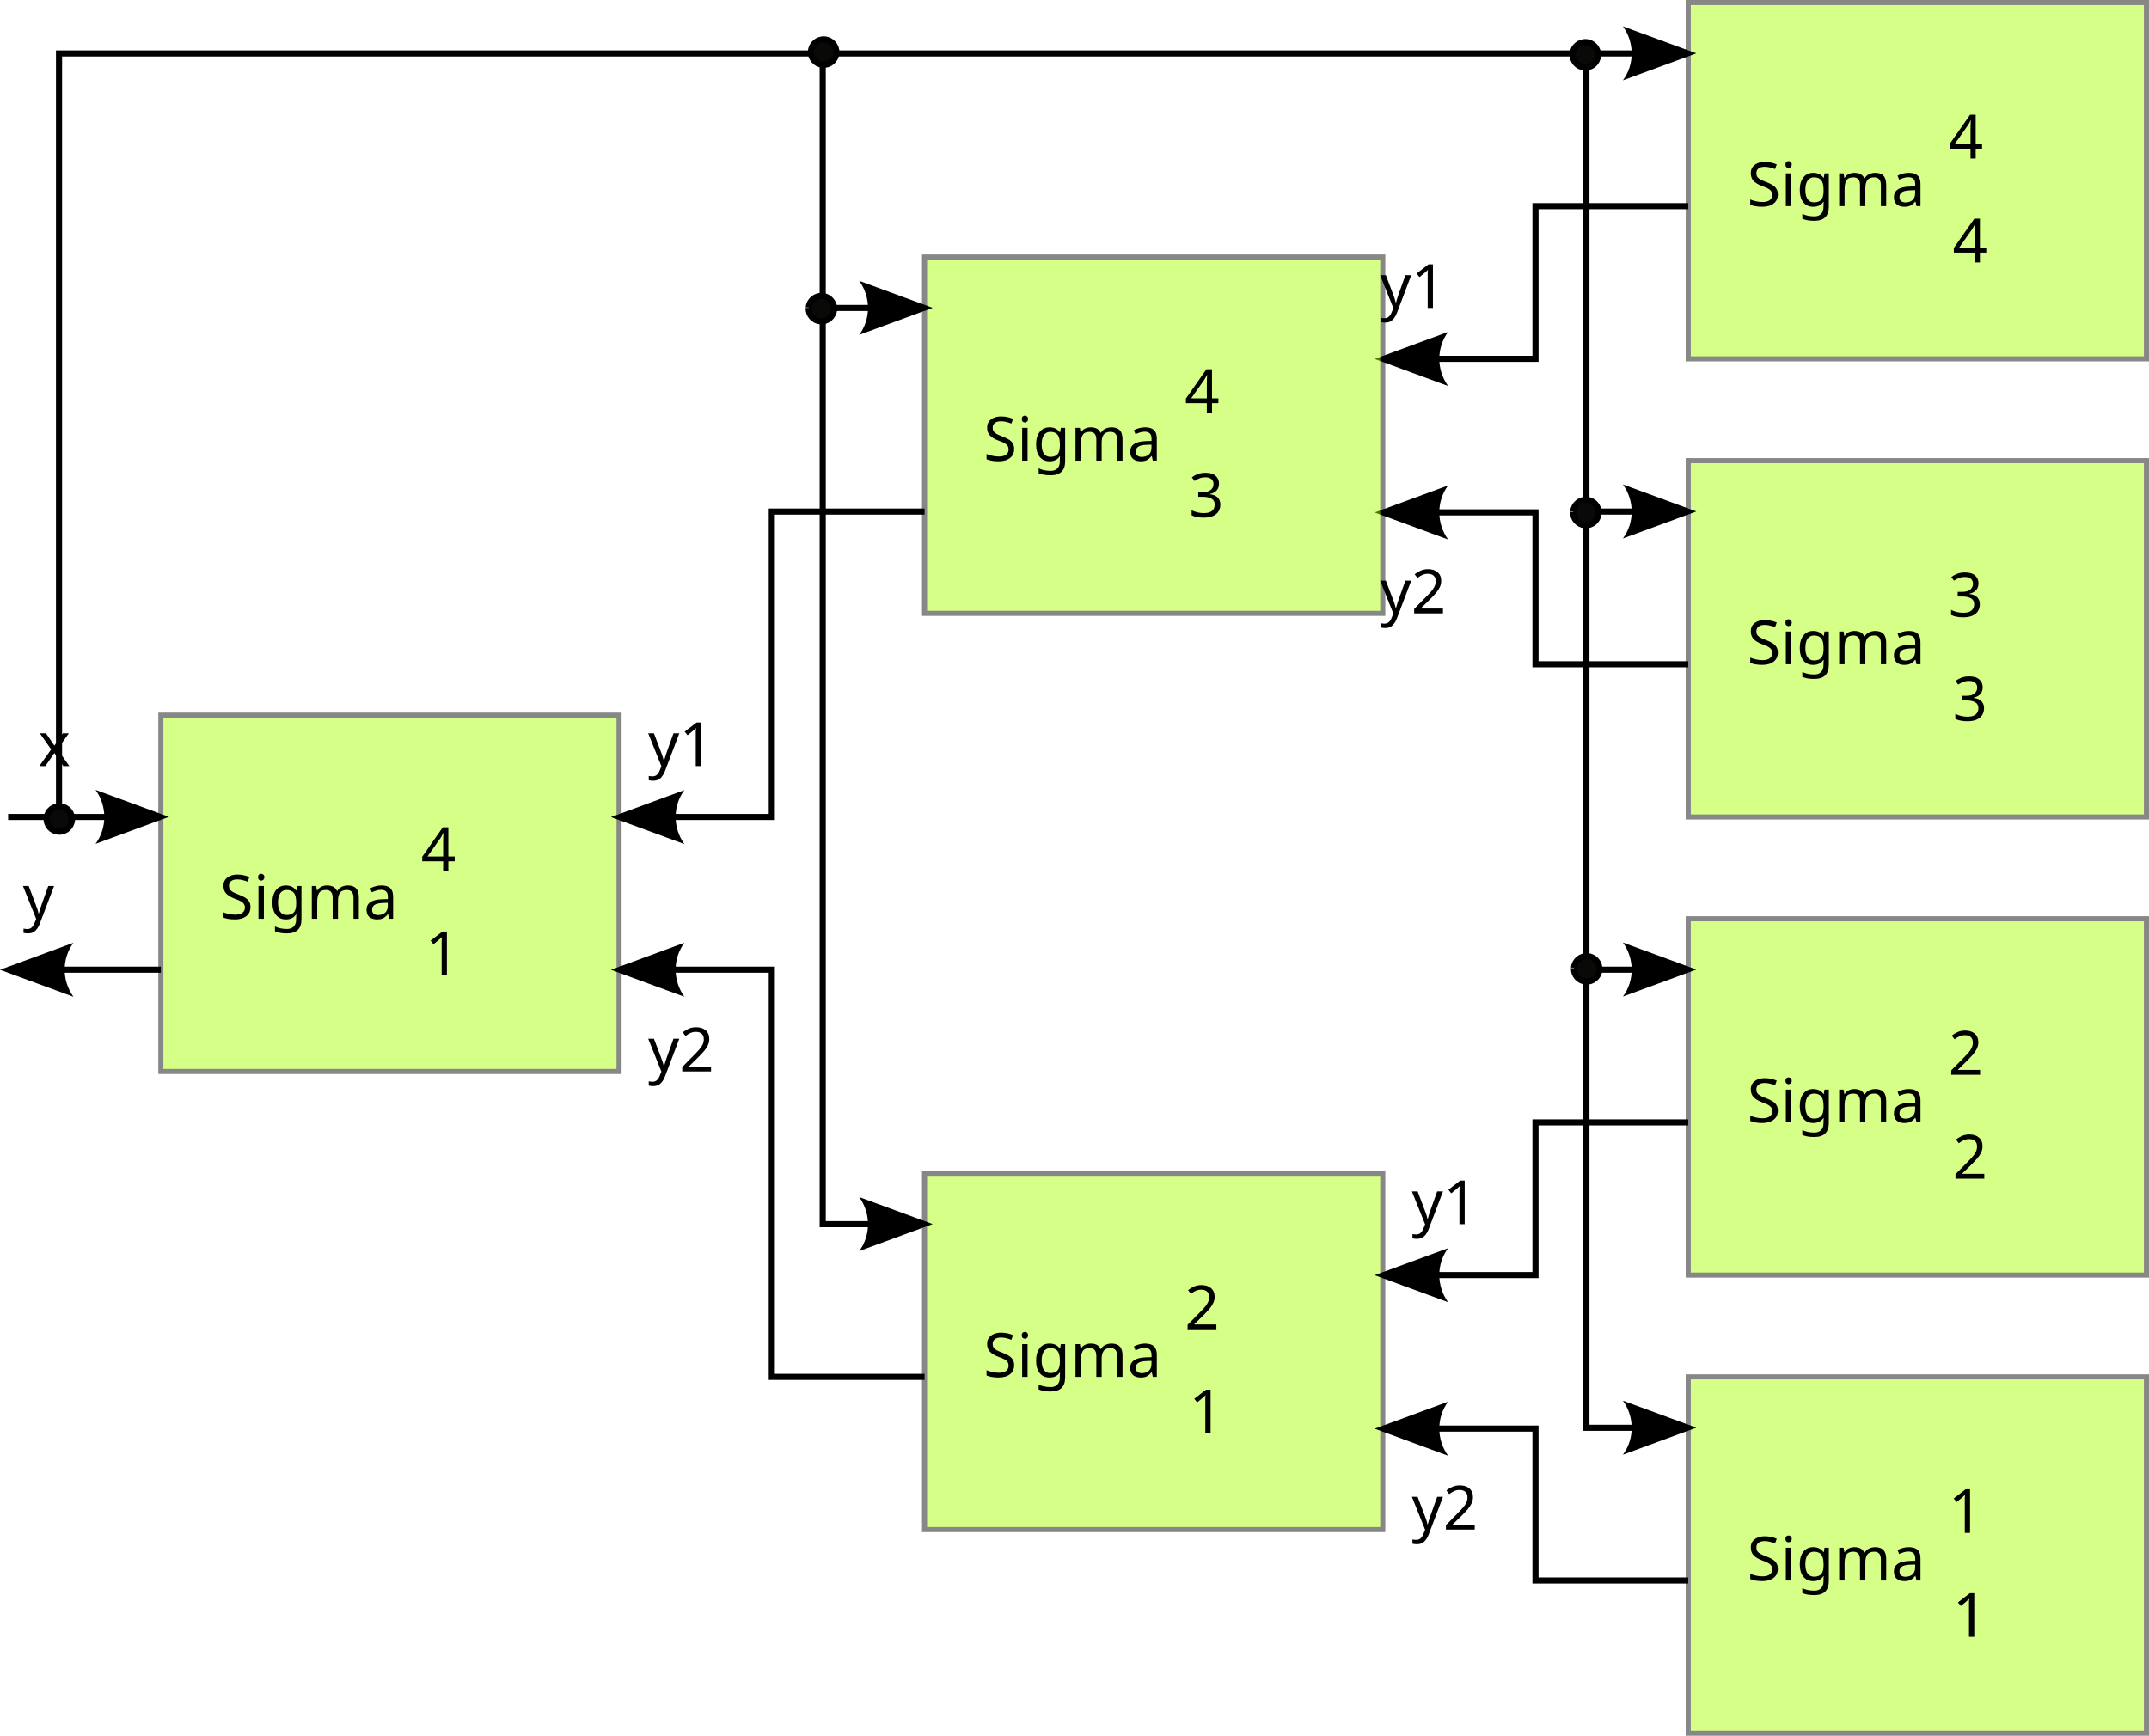
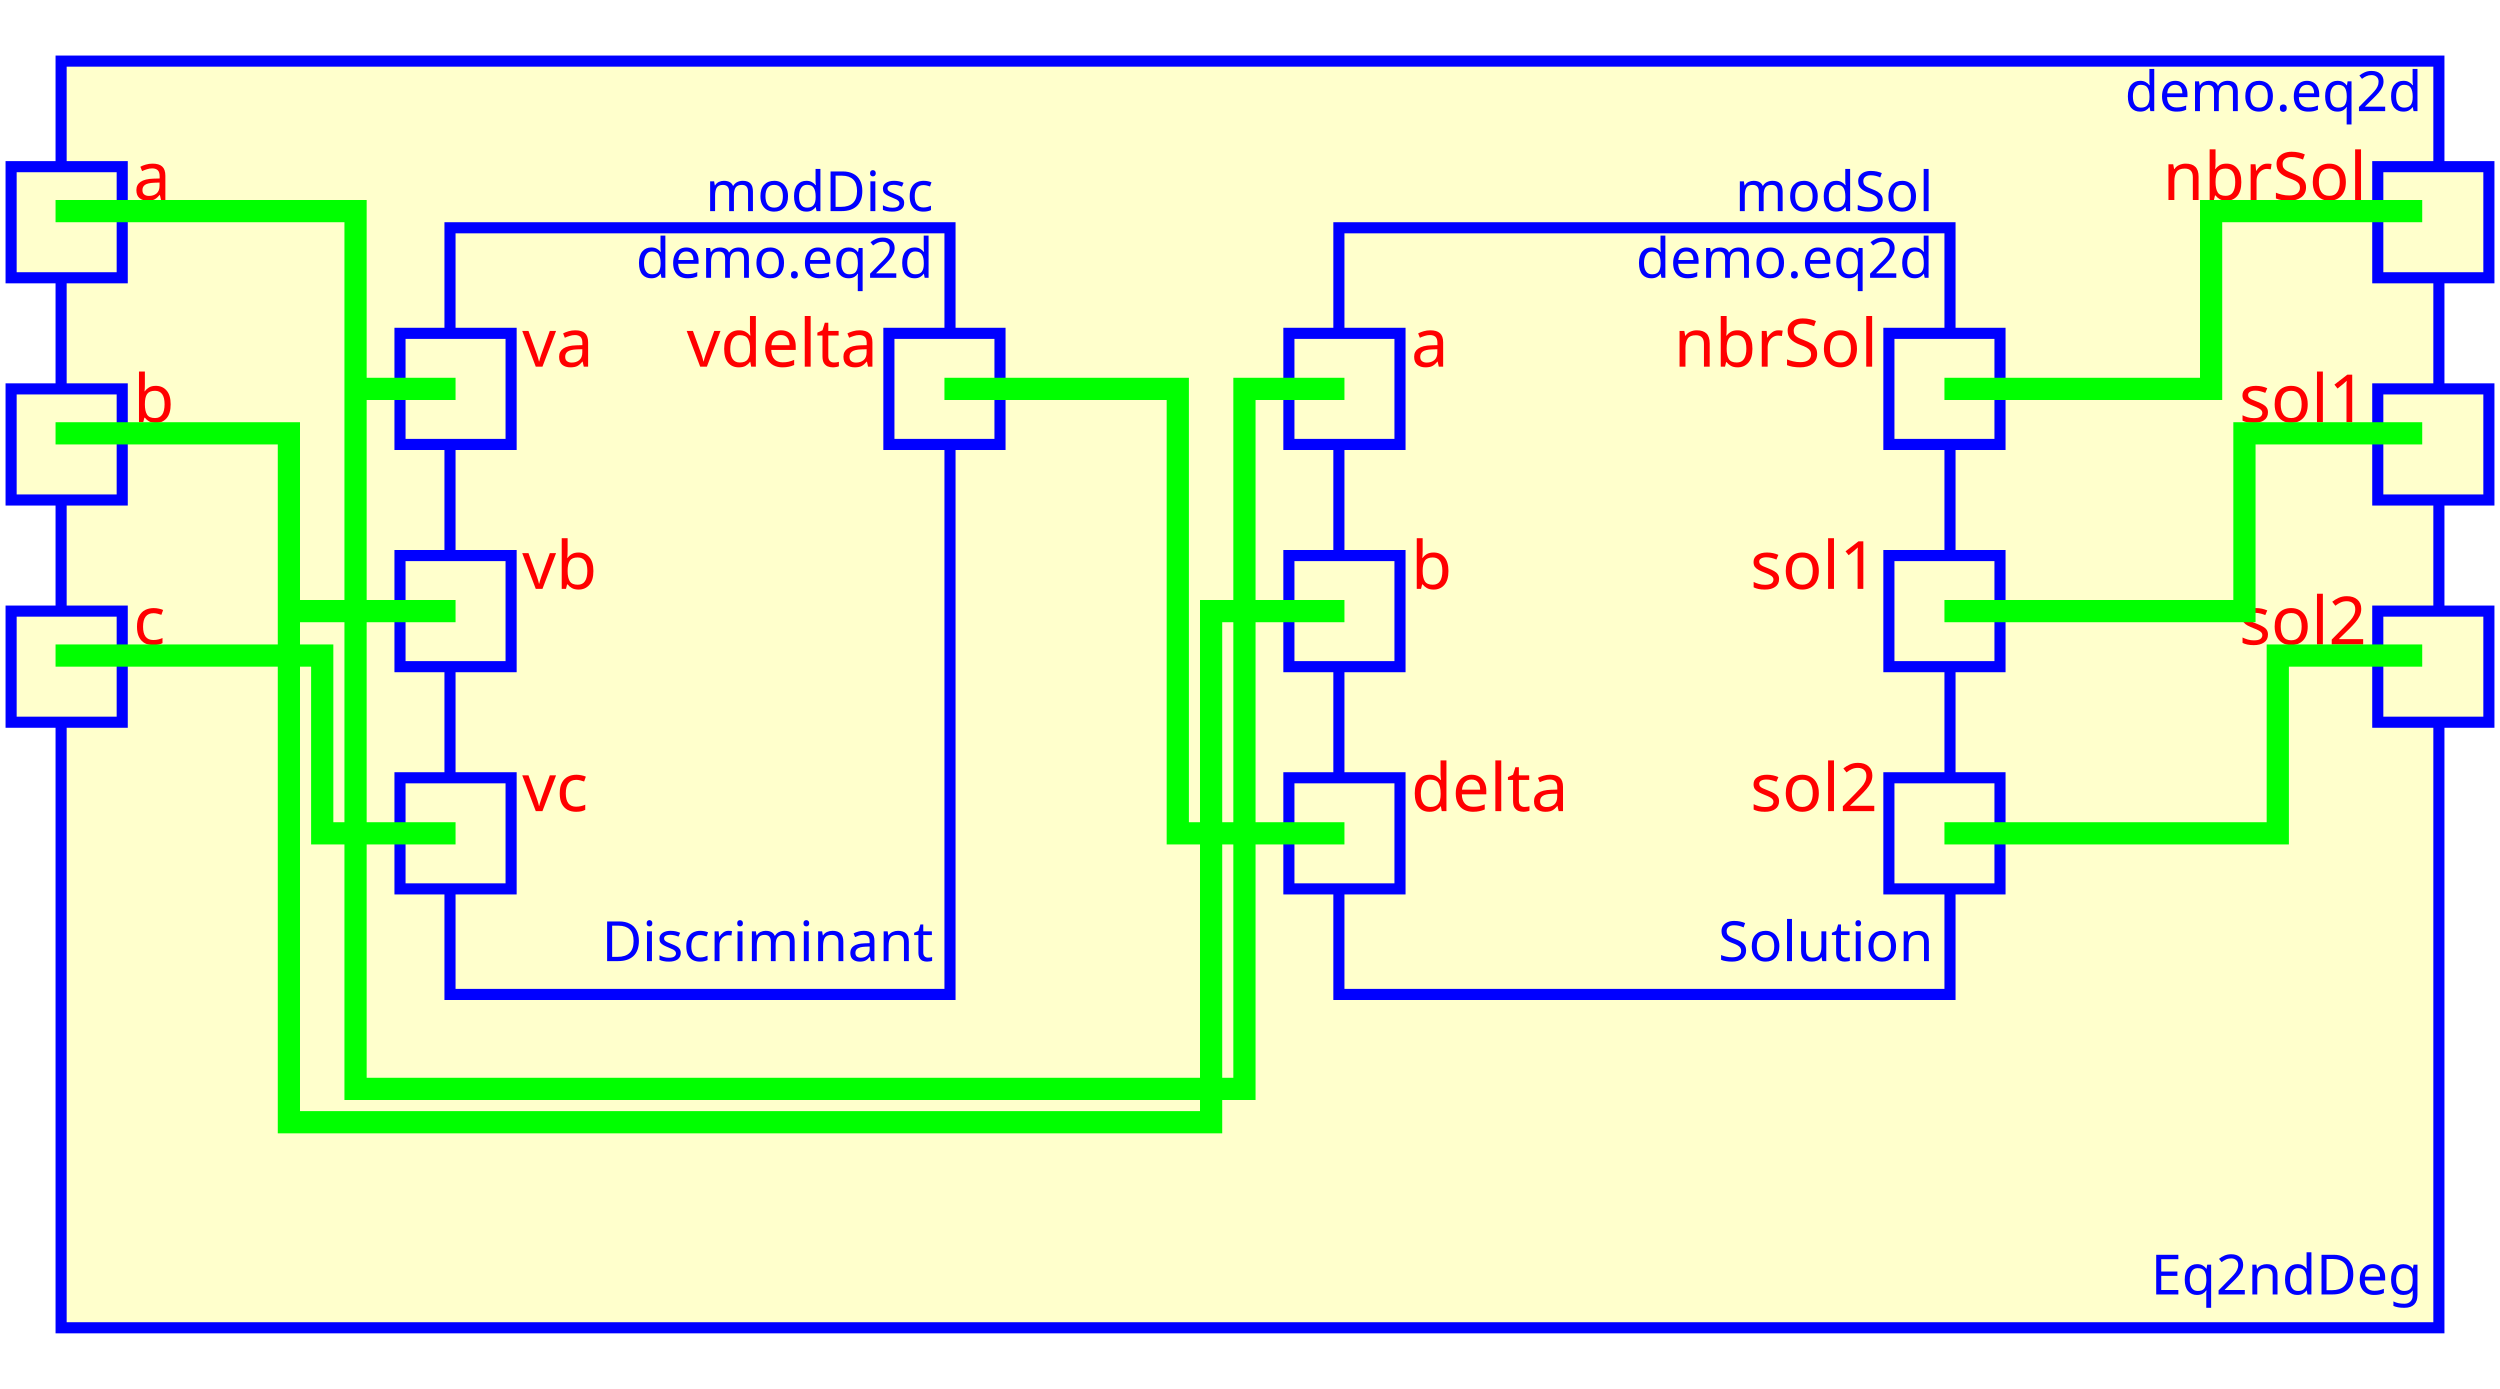
- <svg xmlns="http://www.w3.org/2000/svg" width="422.094" height="341" id="svg2" version="1.1">
-   <defs id="defs4">
-     <marker orient="auto" refY="0" refX="0" id="Arrow2Lstart" style="overflow:visible">
-       <path id="path3793" style="fill-rule:evenodd;stroke-width:0.625;stroke-linejoin:round" d="M 8.719,4.034 -2.207,0.016 8.719,-4.002 c -1.745,2.372 -1.735,5.617 -6e-7,8.035 z" transform="matrix(1.1,0,0,1.1,1.1,0)" />
-     </marker>
-     <marker orient="auto" refY="0" refX="0" id="Arrow2Lend" style="overflow:visible">
-       <path id="path3796" style="fill-rule:evenodd;stroke-width:0.625;stroke-linejoin:round" d="M 8.719,4.034 -2.207,0.016 8.719,-4.002 c -1.745,2.372 -1.735,5.617 -6e-7,8.035 z" transform="matrix(-1.1,0,0,-1.1,-1.1,0)" />
-     </marker>
-     <marker orient="auto" refY="0" refX="0" id="Arrow1Mend" style="overflow:visible">
-       <path id="path3784" d="M 0,0 5,-5 -12.5,0 5,5 0,0 z" style="fill-rule:evenodd;stroke:#000000;stroke-width:1pt" transform="matrix(-0.4,0,0,-0.4,-4,0)" />
-     </marker>
-     <marker orient="auto" refY="0" refX="0" id="Arrow2Lend-2" style="overflow:visible">
-       <path id="path3796-6" style="fill-rule:evenodd;stroke-width:0.625;stroke-linejoin:round" d="M 8.719,4.034 -2.207,0.016 8.719,-4.002 c -1.745,2.372 -1.735,5.617 -6e-7,8.035 z" transform="matrix(-1.1,0,0,-1.1,-1.1,0)" />
-     </marker>
-     <marker orient="auto" refY="0" refX="0" id="Arrow2Lstart-9" style="overflow:visible">
-       <path id="path3793-2" style="fill-rule:evenodd;stroke-width:0.625;stroke-linejoin:round" d="M 8.719,4.034 -2.207,0.016 8.719,-4.002 c -1.745,2.372 -1.735,5.617 -6e-7,8.035 z" transform="matrix(1.1,0,0,1.1,1.1,0)" />
-     </marker>
-     <marker orient="auto" refY="0" refX="0" id="Arrow2Lend-6" style="overflow:visible">
-       <path id="path3796-2" style="fill-rule:evenodd;stroke-width:0.625;stroke-linejoin:round" d="M 8.719,4.034 -2.207,0.016 8.719,-4.002 c -1.745,2.372 -1.735,5.617 -6e-7,8.035 z" transform="matrix(-1.1,0,0,-1.1,-1.1,0)" />
-     </marker>
-     <marker orient="auto" refY="0" refX="0" id="Arrow2Lstart-8" style="overflow:visible">
-       <path id="path3793-8" style="fill-rule:evenodd;stroke-width:0.625;stroke-linejoin:round" d="M 8.719,4.034 -2.207,0.016 8.719,-4.002 c -1.745,2.372 -1.735,5.617 -6e-7,8.035 z" transform="matrix(1.1,0,0,1.1,1.1,0)" />
-     </marker>
-     <marker orient="auto" refY="0" refX="0" id="Arrow2Lend-7" style="overflow:visible">
-       <path id="path3796-1" style="fill-rule:evenodd;stroke-width:0.625;stroke-linejoin:round" d="M 8.719,4.034 -2.207,0.016 8.719,-4.002 c -1.745,2.372 -1.735,5.617 -6e-7,8.035 z" transform="matrix(-1.1,0,0,-1.1,-1.1,0)" />
-     </marker>
-     <marker orient="auto" refY="0" refX="0" id="Arrow2Lstart-4" style="overflow:visible">
-       <path id="path3793-5" style="fill-rule:evenodd;stroke-width:0.625;stroke-linejoin:round" d="M 8.719,4.034 -2.207,0.016 8.719,-4.002 c -1.745,2.372 -1.735,5.617 -6e-7,8.035 z" transform="matrix(1.1,0,0,1.1,1.1,0)" />
-     </marker>
-     <marker orient="auto" refY="0" refX="0" id="Arrow2Lstart-6" style="overflow:visible">
-       <path id="path3793-58" style="fill-rule:evenodd;stroke-width:0.625;stroke-linejoin:round" d="M 8.719,4.034 -2.207,0.016 8.719,-4.002 c -1.745,2.372 -1.735,5.617 -6e-7,8.035 z" transform="matrix(1.1,0,0,1.1,1.1,0)" />
-     </marker>
-     <marker orient="auto" refY="0" refX="0" id="Arrow2Lstart-65" style="overflow:visible">
-       <path id="path3793-0" style="fill-rule:evenodd;stroke-width:0.625;stroke-linejoin:round" d="M 8.719,4.034 -2.207,0.016 8.719,-4.002 c -1.745,2.372 -1.735,5.617 -6e-7,8.035 z" transform="matrix(1.1,0,0,1.1,1.1,0)" />
-     </marker>
-     <marker orient="auto" refY="0" refX="0" id="marker5343" style="overflow:visible">
-       <path id="path5345" style="fill-rule:evenodd;stroke-width:0.625;stroke-linejoin:round" d="M 8.719,4.034 -2.207,0.016 8.719,-4.002 c -1.745,2.372 -1.735,5.617 -6e-7,8.035 z" transform="matrix(1.1,0,0,1.1,1.1,0)" />
-     </marker>
-     <marker orient="auto" refY="0" refX="0" id="Arrow2Lstart-83" style="overflow:visible">
-       <path id="path3793-03" style="fill-rule:evenodd;stroke-width:0.625;stroke-linejoin:round" d="M 8.719,4.034 -2.207,0.016 8.719,-4.002 c -1.745,2.372 -1.735,5.617 -6e-7,8.035 z" transform="matrix(1.1,0,0,1.1,1.1,0)" />
-     </marker>
-     <marker orient="auto" refY="0" refX="0" id="marker5440" style="overflow:visible">
-       <path id="path5442" style="fill-rule:evenodd;stroke-width:0.625;stroke-linejoin:round" d="M 8.719,4.034 -2.207,0.016 8.719,-4.002 c -1.745,2.372 -1.735,5.617 -6e-7,8.035 z" transform="matrix(1.1,0,0,1.1,1.1,0)" />
-     </marker>
-     <marker orient="auto" refY="0" refX="0" id="Arrow2Lend-5" style="overflow:visible">
-       <path id="path3796-10" style="fill-rule:evenodd;stroke-width:0.625;stroke-linejoin:round" d="M 8.719,4.034 -2.207,0.016 8.719,-4.002 c -1.745,2.372 -1.735,5.617 -6e-7,8.035 z" transform="matrix(-1.1,0,0,-1.1,-1.1,0)" />
-     </marker>
-     <marker orient="auto" refY="0" refX="0" id="Arrow2Lend-8" style="overflow:visible">
-       <path id="path3796-8" style="fill-rule:evenodd;stroke-width:0.625;stroke-linejoin:round" d="M 8.719,4.034 -2.207,0.016 8.719,-4.002 c -1.745,2.372 -1.735,5.617 -6e-7,8.035 z" transform="matrix(-1.1,0,0,-1.1,-1.1,0)" />
-     </marker>
-     <marker orient="auto" refY="0" refX="0" id="Arrow2Lend-8-7" style="overflow:visible">
-       <path id="path3796-8-2" style="fill-rule:evenodd;stroke-width:0.625;stroke-linejoin:round" d="M 8.719,4.034 -2.207,0.016 8.719,-4.002 c -1.745,2.372 -1.735,5.617 -6e-7,8.035 z" transform="matrix(-1.1,0,0,-1.1,-1.1,0)" />
-     </marker>
-     <marker orient="auto" refY="0" refX="0" id="Arrow2Lend-8-1" style="overflow:visible">
-       <path id="path3796-8-4" style="fill-rule:evenodd;stroke-width:0.625;stroke-linejoin:round" d="M 8.719,4.034 -2.207,0.016 8.719,-4.002 c -1.745,2.372 -1.735,5.617 -6e-7,8.035 z" transform="matrix(-1.1,0,0,-1.1,-1.1,0)" />
-     </marker>
-     <marker orient="auto" refY="0" refX="0" id="Arrow2Lend-8-9" style="overflow:visible">
-       <path id="path3796-8-9" style="fill-rule:evenodd;stroke-width:0.625;stroke-linejoin:round" d="M 8.719,4.034 -2.207,0.016 8.719,-4.002 c -1.745,2.372 -1.735,5.617 -6e-7,8.035 z" transform="matrix(-1.1,0,0,-1.1,-1.1,0)" />
-     </marker>
-     <marker orient="auto" refY="0" refX="0" id="Arrow2Lend-8-3" style="overflow:visible">
-       <path id="path3796-8-46" style="fill-rule:evenodd;stroke-width:0.625;stroke-linejoin:round" d="M 8.719,4.034 -2.207,0.016 8.719,-4.002 c -1.745,2.372 -1.735,5.617 -6e-7,8.035 z" transform="matrix(-1.1,0,0,-1.1,-1.1,0)" />
-     </marker>
-     <marker orient="auto" refY="0" refX="0" id="Arrow2Lend-8-93" style="overflow:visible">
-       <path id="path3796-8-0" style="fill-rule:evenodd;stroke-width:0.625;stroke-linejoin:round" d="M 8.719,4.034 -2.207,0.016 8.719,-4.002 c -1.745,2.372 -1.735,5.617 -6e-7,8.035 z" transform="matrix(-1.1,0,0,-1.1,-1.1,0)" />
-     </marker>
-   </defs>
-   <g id="layer1" transform="translate(71.59362,-141.8622)">
-     <g id="g4433" transform="translate(-110,130)">
-       <rect y="152.362" x="70" height="70" width="90" id="rect2987" style="opacity:0.472;color:#000000;fill:#a8ff00;fill-opacity:1;fill-rule:nonzero;stroke:#000000;stroke-width:1px;stroke-linecap:butt;stroke-linejoin:miter;stroke-miterlimit:4;stroke-opacity:1;stroke-dasharray:none;stroke-dashoffset:0;marker:none;visibility:visible;display:inline;overflow:visible;enable-background:accumulate" />
-       <text id="text2989" y="192.362" x="110" style="font-size:12px;font-style:normal;font-variant:normal;font-weight:normal;font-stretch:normal;text-align:center;line-height:125%;letter-spacing:0px;word-spacing:0px;writing-mode:lr-tb;text-anchor:middle;fill:#000000;fill-opacity:1;stroke:none;font-family:Sans;-inkscape-font-specification:Sans" xml:space="preserve">
-         <tspan y="192.362" x="110" id="tspan2991">Sigma</tspan>
-       </text>
-       <text id="text2993" y="203.428" x="136.268" style="font-size:12px;font-style:normal;font-variant:normal;font-weight:normal;font-stretch:normal;text-align:center;line-height:125%;letter-spacing:0px;word-spacing:0px;writing-mode:lr-tb;text-anchor:middle;fill:#000000;fill-opacity:1;stroke:none;font-family:Sans;-inkscape-font-specification:Sans" xml:space="preserve">
-         <tspan y="203.428" x="136.268" id="tspan2995">1</tspan>
-       </text>
-       <text id="text2997" y="183.012" x="135.44" style="font-size:12px;font-style:normal;font-variant:normal;font-weight:normal;font-stretch:normal;text-align:center;line-height:125%;letter-spacing:0px;word-spacing:0px;writing-mode:lr-tb;text-anchor:middle;fill:#000000;fill-opacity:1;stroke:none;font-family:Sans;-inkscape-font-specification:Sans" xml:space="preserve">
-         <tspan y="183.012" x="135.44" id="tspan2999">4</tspan>
-       </text>
-     </g>
-     <g id="g4627" transform="translate(-53.73161,21.06581)">
-       <g id="g5198" transform="translate(-160,220)">
-         <path style="fill:none;stroke:#000000;stroke-width:1.2;stroke-linecap:butt;stroke-linejoin:miter;stroke-miterlimit:4;stroke-opacity:1;stroke-dasharray:none;marker-start:url(#Arrow2Lstart);marker-end:none" d="m 143.732,91.296 30,0" id="path3769-4" />
-         <text xml:space="preserve" style="font-size:12px;font-style:normal;font-variant:normal;font-weight:normal;font-stretch:normal;text-align:center;line-height:125%;letter-spacing:0px;word-spacing:0px;writing-mode:lr-tb;text-anchor:middle;fill:#000000;fill-opacity:1;stroke:none;font-family:Sans;-inkscape-font-specification:Sans" x="163.732" y="81.296" id="text4429">
-           <tspan id="tspan4431" x="163.732" y="81.296">y</tspan>
-         </text>
-       </g>
-       <g id="g5198-1" transform="translate(-40,230)">
-         <path style="fill:none;stroke:#000000;stroke-width:1.2;stroke-linecap:butt;stroke-linejoin:miter;stroke-miterlimit:4;stroke-opacity:1;stroke-dasharray:none;marker-start:url(#Arrow2Lstart);marker-end:none" d="m 143.732,81.296 30,0 0,80 30,0" id="path3769-4-4" />
-         <path style="fill:none;stroke:#000000;stroke-width:1.2;stroke-linecap:butt;stroke-linejoin:miter;stroke-miterlimit:4;stroke-opacity:1;stroke-dasharray:none;marker-start:url(#Arrow2Lstart);marker-end:none" d="m 143.732,51.296 30,0 0,-60 30,0" id="path3769-4-4-0" />
-       </g>
-       <path style="fill:none;stroke:#000000;stroke-width:1.2;stroke-linecap:butt;stroke-linejoin:miter;stroke-miterlimit:4;stroke-opacity:1;stroke-dasharray:none;marker-start:url(#Arrow2Lstart);marker-end:none" d="m 253.732,191.296 30,0 0,-30 30,0" id="path3769-4-4-0-5" />
-       <g id="g5198-1-7" transform="translate(110,130.1575)">
-         <path style="fill:none;stroke:#000000;stroke-width:1.2;stroke-linecap:butt;stroke-linejoin:miter;stroke-miterlimit:4;stroke-opacity:1;stroke-dasharray:none;marker-start:url(#Arrow2Lstart);marker-end:none" d="m 143.732,91.296 30,0 0,29.843 30,0" id="path3769-4-4-6" />
-         <text xml:space="preserve" style="font-size:12px;font-style:normal;font-variant:normal;font-weight:normal;font-stretch:normal;text-align:center;line-height:125%;letter-spacing:0px;word-spacing:0px;writing-mode:lr-tb;text-anchor:middle;fill:#000000;fill-opacity:1;stroke:none;font-family:Sans;-inkscape-font-specification:Sans" x="163.732" y="111.139" id="text4429-6-6">
-           <tspan id="tspan4431-9-5" x="163.732" y="111.139">y2</tspan>
-         </text>
-         <text xml:space="preserve" style="font-size:12px;font-style:normal;font-variant:normal;font-weight:normal;font-stretch:normal;text-align:center;line-height:125%;letter-spacing:0px;word-spacing:0px;writing-mode:lr-tb;text-anchor:middle;fill:#000000;fill-opacity:1;stroke:none;font-family:Sans;-inkscape-font-specification:Sans" x="163.732" y="51.139" id="text4429-6-6-6">
-           <tspan id="tspan4431-9-5-8" x="163.732" y="51.139">y1</tspan>
-         </text>
-       </g>
-     </g>
-     <g transform="translate(190,260)" id="g4433-9">
-       <rect y="152.362" x="70" height="70" width="90" id="rect2987-0" style="opacity:0.472;color:#000000;fill:#a8ff00;fill-opacity:1;fill-rule:nonzero;stroke:#000000;stroke-width:1px;stroke-linecap:butt;stroke-linejoin:miter;stroke-miterlimit:4;stroke-opacity:1;stroke-dasharray:none;stroke-dashoffset:0;marker:none;visibility:visible;display:inline;overflow:visible;enable-background:accumulate" />
-       <text id="text2989-6" y="192.362" x="110" style="font-size:12px;font-style:normal;font-variant:normal;font-weight:normal;font-stretch:normal;text-align:center;line-height:125%;letter-spacing:0px;word-spacing:0px;writing-mode:lr-tb;text-anchor:middle;fill:#000000;fill-opacity:1;stroke:none;font-family:Sans;-inkscape-font-specification:Sans" xml:space="preserve">
-         <tspan y="192.362" x="110" id="tspan2991-9">Sigma</tspan>
-       </text>
-       <text id="text2993-2" y="203.428" x="136.268" style="font-size:12px;font-style:normal;font-variant:normal;font-weight:normal;font-stretch:normal;text-align:center;line-height:125%;letter-spacing:0px;word-spacing:0px;writing-mode:lr-tb;text-anchor:middle;fill:#000000;fill-opacity:1;stroke:none;font-family:Sans;-inkscape-font-specification:Sans" xml:space="preserve">
-         <tspan y="203.428" x="136.268" id="tspan2995-6">1</tspan>
-       </text>
-       <text id="text2997-7" y="183.012" x="135.44" style="font-size:12px;font-style:normal;font-variant:normal;font-weight:normal;font-stretch:normal;text-align:center;line-height:125%;letter-spacing:0px;word-spacing:0px;writing-mode:lr-tb;text-anchor:middle;fill:#000000;fill-opacity:1;stroke:none;font-family:Sans;-inkscape-font-specification:Sans" xml:space="preserve">
-         <tspan y="183.012" x="135.44" id="tspan2999-1">1</tspan>
-       </text>
-     </g>
-     <g transform="translate(190,170)" id="g4433-6">
-       <rect y="152.362" x="70" height="70" width="90" id="rect2987-5" style="opacity:0.472;color:#000000;fill:#a8ff00;fill-opacity:1;fill-rule:nonzero;stroke:#000000;stroke-width:1px;stroke-linecap:butt;stroke-linejoin:miter;stroke-miterlimit:4;stroke-opacity:1;stroke-dasharray:none;stroke-dashoffset:0;marker:none;visibility:visible;display:inline;overflow:visible;enable-background:accumulate" />
-       <text id="text2989-4" y="192.362" x="110" style="font-size:12px;font-style:normal;font-variant:normal;font-weight:normal;font-stretch:normal;text-align:center;line-height:125%;letter-spacing:0px;word-spacing:0px;writing-mode:lr-tb;text-anchor:middle;fill:#000000;fill-opacity:1;stroke:none;font-family:Sans;-inkscape-font-specification:Sans" xml:space="preserve">
-         <tspan y="192.362" x="110" id="tspan2991-1">Sigma</tspan>
-       </text>
-       <text id="text2993-1" y="203.428" x="136.268" style="font-size:12px;font-style:normal;font-variant:normal;font-weight:normal;font-stretch:normal;text-align:center;line-height:125%;letter-spacing:0px;word-spacing:0px;writing-mode:lr-tb;text-anchor:middle;fill:#000000;fill-opacity:1;stroke:none;font-family:Sans;-inkscape-font-specification:Sans" xml:space="preserve">
-         <tspan y="203.428" x="136.268" id="tspan2995-4">2</tspan>
-       </text>
-       <text id="text2997-3" y="183.012" x="135.44" style="font-size:12px;font-style:normal;font-variant:normal;font-weight:normal;font-stretch:normal;text-align:center;line-height:125%;letter-spacing:0px;word-spacing:0px;writing-mode:lr-tb;text-anchor:middle;fill:#000000;fill-opacity:1;stroke:none;font-family:Sans;-inkscape-font-specification:Sans" xml:space="preserve">
-         <tspan y="183.012" x="135.44" id="tspan2999-9">2</tspan>
-       </text>
-     </g>
-     <g transform="translate(190,80)" id="g4433-2">
-       <rect y="152.362" x="70" height="70" width="90" id="rect2987-59" style="opacity:0.472;color:#000000;fill:#a8ff00;fill-opacity:1;fill-rule:nonzero;stroke:#000000;stroke-width:1px;stroke-linecap:butt;stroke-linejoin:miter;stroke-miterlimit:4;stroke-opacity:1;stroke-dasharray:none;stroke-dashoffset:0;marker:none;visibility:visible;display:inline;overflow:visible;enable-background:accumulate" />
-       <text id="text2989-0" y="192.362" x="110" style="font-size:12px;font-style:normal;font-variant:normal;font-weight:normal;font-stretch:normal;text-align:center;line-height:125%;letter-spacing:0px;word-spacing:0px;writing-mode:lr-tb;text-anchor:middle;fill:#000000;fill-opacity:1;stroke:none;font-family:Sans;-inkscape-font-specification:Sans" xml:space="preserve">
-         <tspan y="192.362" x="110" id="tspan2991-8">Sigma</tspan>
-       </text>
-       <text id="text2993-4" y="203.428" x="136.268" style="font-size:12px;font-style:normal;font-variant:normal;font-weight:normal;font-stretch:normal;text-align:center;line-height:125%;letter-spacing:0px;word-spacing:0px;writing-mode:lr-tb;text-anchor:middle;fill:#000000;fill-opacity:1;stroke:none;font-family:Sans;-inkscape-font-specification:Sans" xml:space="preserve">
-         <tspan y="203.428" x="136.268" id="tspan2995-2">3</tspan>
-       </text>
-       <text id="text2997-8" y="183.012" x="135.44" style="font-size:12px;font-style:normal;font-variant:normal;font-weight:normal;font-stretch:normal;text-align:center;line-height:125%;letter-spacing:0px;word-spacing:0px;writing-mode:lr-tb;text-anchor:middle;fill:#000000;fill-opacity:1;stroke:none;font-family:Sans;-inkscape-font-specification:Sans" xml:space="preserve">
-         <tspan y="183.012" x="135.44" id="tspan2999-5">3</tspan>
-       </text>
-     </g>
-     <g transform="translate(190,-10)" id="g4433-2-4">
-       <rect y="152.362" x="70" height="70" width="90" id="rect2987-59-5" style="opacity:0.472;color:#000000;fill:#a8ff00;fill-opacity:1;fill-rule:nonzero;stroke:#000000;stroke-width:1px;stroke-linecap:butt;stroke-linejoin:miter;stroke-miterlimit:4;stroke-opacity:1;stroke-dasharray:none;stroke-dashoffset:0;marker:none;visibility:visible;display:inline;overflow:visible;enable-background:accumulate" />
-       <text id="text2989-0-8" y="192.362" x="110" style="font-size:12px;font-style:normal;font-variant:normal;font-weight:normal;font-stretch:normal;text-align:center;line-height:125%;letter-spacing:0px;word-spacing:0px;writing-mode:lr-tb;text-anchor:middle;fill:#000000;fill-opacity:1;stroke:none;font-family:Sans;-inkscape-font-specification:Sans" xml:space="preserve">
-         <tspan y="192.362" x="110" id="tspan2991-8-5">Sigma</tspan>
-       </text>
-       <text id="text2993-4-7" y="203.428" x="136.268" style="font-size:12px;font-style:normal;font-variant:normal;font-weight:normal;font-stretch:normal;text-align:center;line-height:125%;letter-spacing:0px;word-spacing:0px;writing-mode:lr-tb;text-anchor:middle;fill:#000000;fill-opacity:1;stroke:none;font-family:Sans;-inkscape-font-specification:Sans" xml:space="preserve">
-         <tspan y="203.428" x="136.268" id="tspan2995-2-6">4</tspan>
-       </text>
-       <text id="text2997-8-4" y="183.012" x="135.44" style="font-size:12px;font-style:normal;font-variant:normal;font-weight:normal;font-stretch:normal;text-align:center;line-height:125%;letter-spacing:0px;word-spacing:0px;writing-mode:lr-tb;text-anchor:middle;fill:#000000;fill-opacity:1;stroke:none;font-family:Sans;-inkscape-font-specification:Sans" xml:space="preserve">
-         <tspan y="183.012" x="135.44" id="tspan2999-5-2">4</tspan>
-       </text>
-     </g>
-     <g id="g4433-3" transform="translate(40,220)">
-       <rect y="152.362" x="70" height="70" width="90" id="rect2987-3" style="opacity:0.472;color:#000000;fill:#a8ff00;fill-opacity:1;fill-rule:nonzero;stroke:#000000;stroke-width:1px;stroke-linecap:butt;stroke-linejoin:miter;stroke-miterlimit:4;stroke-opacity:1;stroke-dasharray:none;stroke-dashoffset:0;marker:none;visibility:visible;display:inline;overflow:visible;enable-background:accumulate" />
-       <text id="text2989-49" y="192.362" x="110" style="font-size:12px;font-style:normal;font-variant:normal;font-weight:normal;font-stretch:normal;text-align:center;line-height:125%;letter-spacing:0px;word-spacing:0px;writing-mode:lr-tb;text-anchor:middle;fill:#000000;fill-opacity:1;stroke:none;font-family:Sans;-inkscape-font-specification:Sans" xml:space="preserve">
-         <tspan y="192.362" x="110" id="tspan2991-88">Sigma</tspan>
-       </text>
-       <text id="text2993-12" y="203.428" x="136.268" style="font-size:12px;font-style:normal;font-variant:normal;font-weight:normal;font-stretch:normal;text-align:center;line-height:125%;letter-spacing:0px;word-spacing:0px;writing-mode:lr-tb;text-anchor:middle;fill:#000000;fill-opacity:1;stroke:none;font-family:Sans;-inkscape-font-specification:Sans" xml:space="preserve">
-         <tspan y="203.428" x="136.268" id="tspan2995-26">1</tspan>
-       </text>
-       <text id="text2997-1" y="183.012" x="135.44" style="font-size:12px;font-style:normal;font-variant:normal;font-weight:normal;font-stretch:normal;text-align:center;line-height:125%;letter-spacing:0px;word-spacing:0px;writing-mode:lr-tb;text-anchor:middle;fill:#000000;fill-opacity:1;stroke:none;font-family:Sans;-inkscape-font-specification:Sans" xml:space="preserve">
-         <tspan y="183.012" x="135.44" id="tspan2999-98">2</tspan>
-       </text>
-     </g>
-     <g id="g4433-1" transform="translate(40,40)">
-       <rect y="152.362" x="70" height="70" width="90" id="rect2987-07" style="opacity:0.472;color:#000000;fill:#a8ff00;fill-opacity:1;fill-rule:nonzero;stroke:#000000;stroke-width:1px;stroke-linecap:butt;stroke-linejoin:miter;stroke-miterlimit:4;stroke-opacity:1;stroke-dasharray:none;stroke-dashoffset:0;marker:none;visibility:visible;display:inline;overflow:visible;enable-background:accumulate" />
-       <text id="text2989-5" y="192.362" x="110" style="font-size:12px;font-style:normal;font-variant:normal;font-weight:normal;font-stretch:normal;text-align:center;line-height:125%;letter-spacing:0px;word-spacing:0px;writing-mode:lr-tb;text-anchor:middle;fill:#000000;fill-opacity:1;stroke:none;font-family:Sans;-inkscape-font-specification:Sans" xml:space="preserve">
-         <tspan y="192.362" x="110" id="tspan2991-3">Sigma</tspan>
-       </text>
-       <text id="text2993-6" y="203.428" x="136.268" style="font-size:12px;font-style:normal;font-variant:normal;font-weight:normal;font-stretch:normal;text-align:center;line-height:125%;letter-spacing:0px;word-spacing:0px;writing-mode:lr-tb;text-anchor:middle;fill:#000000;fill-opacity:1;stroke:none;font-family:Sans;-inkscape-font-specification:Sans" xml:space="preserve">
-         <tspan y="203.428" x="136.268" id="tspan2995-21">3</tspan>
-       </text>
-       <text id="text2997-2" y="183.012" x="135.44" style="font-size:12px;font-style:normal;font-variant:normal;font-weight:normal;font-stretch:normal;text-align:center;line-height:125%;letter-spacing:0px;word-spacing:0px;writing-mode:lr-tb;text-anchor:middle;fill:#000000;fill-opacity:1;stroke:none;font-family:Sans;-inkscape-font-specification:Sans" xml:space="preserve">
-         <tspan y="183.012" x="135.44" id="tspan2999-91">4</tspan>
-       </text>
-     </g>
-     <path style="fill:none;stroke:#000000;stroke-width:1.2;stroke-linecap:butt;stroke-linejoin:miter;stroke-miterlimit:4;stroke-opacity:1;stroke-dasharray:none;marker-start:url(#Arrow2Lstart);marker-end:none" d="m 200,392.362 30,0 0,-30 30,0" id="path3769-4-4-0-5-5" />
-     <path style="fill:none;stroke:#000000;stroke-width:1.2;stroke-linecap:butt;stroke-linejoin:miter;stroke-miterlimit:4;stroke-opacity:1;stroke-dasharray:none;marker-start:url(#Arrow2Lstart);marker-end:none" d="m 200,422.52 30,0 0,29.843 30,0" id="path3769-4-4-6-1" />
-     <text xml:space="preserve" style="font-size:12px;font-style:normal;font-variant:normal;font-weight:normal;font-stretch:normal;text-align:center;line-height:125%;letter-spacing:0px;word-spacing:0px;writing-mode:lr-tb;text-anchor:middle;fill:#000000;fill-opacity:1;stroke:none;font-family:Sans;-inkscape-font-specification:Sans" x="220" y="442.362" id="text4429-6-6-9">
-       <tspan id="tspan4431-9-5-1" x="220" y="442.362">y2</tspan>
-     </text>
-     <text xml:space="preserve" style="font-size:12px;font-style:normal;font-variant:normal;font-weight:normal;font-stretch:normal;text-align:center;line-height:125%;letter-spacing:0px;word-spacing:0px;writing-mode:lr-tb;text-anchor:middle;fill:#000000;fill-opacity:1;stroke:none;font-family:Sans;-inkscape-font-specification:Sans" x="220" y="382.362" id="text4429-6-6-6-3">
-       <tspan id="tspan4431-9-5-8-0" x="220" y="382.362">y1</tspan>
-     </text>
-     <text xml:space="preserve" style="font-size:12px;font-style:normal;font-variant:normal;font-weight:normal;font-stretch:normal;text-align:center;line-height:125%;letter-spacing:0px;word-spacing:0px;writing-mode:lr-tb;text-anchor:middle;fill:#000000;fill-opacity:1;stroke:none;font-family:Sans;-inkscape-font-specification:Sans" x="70" y="292.362" id="text4429-6-6-6-3-3">
-       <tspan id="tspan4431-9-5-8-0-9" x="70" y="292.362">y1</tspan>
-     </text>
-     <text xml:space="preserve" style="font-size:12px;font-style:normal;font-variant:normal;font-weight:normal;font-stretch:normal;text-align:center;line-height:125%;letter-spacing:0px;word-spacing:0px;writing-mode:lr-tb;text-anchor:middle;fill:#000000;fill-opacity:1;stroke:none;font-family:Sans;-inkscape-font-specification:Sans" x="70" y="352.362" id="text4429-6-6-9-1">
-       <tspan id="tspan4431-9-5-1-9" x="70" y="352.362">y2</tspan>
-     </text>
-     <g id="g4622-2" transform="translate(-103.7316,211.0658)">
-       <path id="path3769-2" d="m 33.732,91.296 30,0" style="fill:none;stroke:#000000;stroke-width:1.2;stroke-linecap:butt;stroke-linejoin:miter;stroke-miterlimit:4;stroke-opacity:1;stroke-dasharray:none;marker-end:url(#Arrow2Lend)" />
-       <text id="text4425-9" y="81.296" x="53.732" style="font-size:12px;font-style:normal;font-variant:normal;font-weight:normal;font-stretch:normal;text-align:center;line-height:125%;letter-spacing:0px;word-spacing:0px;writing-mode:lr-tb;text-anchor:middle;fill:#000000;fill-opacity:1;stroke:none;font-family:Sans;-inkscape-font-specification:Sans" xml:space="preserve">
-         <tspan y="81.296" x="53.732" id="tspan4427-9">x</tspan>
-       </text>
-     </g>
-     <path style="fill:none;stroke:#000000;stroke-width:1.2;stroke-linecap:butt;stroke-linejoin:miter;stroke-miterlimit:4;stroke-opacity:1;stroke-dasharray:none;marker-end:url(#Arrow2Lend-8)" d="m -60,302.362 0,-150 320,0" id="path5599" />
-     <path style="fill:none;stroke:#000000;stroke-width:1.2;stroke-linecap:butt;stroke-linejoin:miter;stroke-miterlimit:4;stroke-opacity:1;stroke-dasharray:none;marker-end:url(#Arrow2Lend-8)" d="m 240,152.362 0,90 20,0" id="path5599-3" />
-     <path style="fill:none;stroke:#000000;stroke-width:1.2;stroke-linecap:butt;stroke-linejoin:miter;stroke-miterlimit:4;stroke-opacity:1;stroke-dasharray:none;marker-end:url(#Arrow2Lend-8)" d="m 240,242.362 0,90 20,0" id="path5599-3-6" />
-     <path style="fill:none;stroke:#000000;stroke-width:1.2;stroke-linecap:butt;stroke-linejoin:miter;stroke-miterlimit:4;stroke-opacity:1;stroke-dasharray:none;marker-end:url(#Arrow2Lend-8)" d="m 240,332.362 0,90 20,0" id="path5599-3-3" />
-     <path style="fill:none;stroke:#000000;stroke-width:1.2;stroke-linecap:butt;stroke-linejoin:miter;stroke-miterlimit:4;stroke-opacity:1;stroke-dasharray:none;marker-end:url(#Arrow2Lend-8)" d="m 90,152.362 0,50 20,0" id="path5599-3-8" />
-     <path style="fill:none;stroke:#000000;stroke-width:1.2;stroke-linecap:butt;stroke-linejoin:miter;stroke-miterlimit:4;stroke-opacity:1;stroke-dasharray:none;marker-end:url(#Arrow2Lend-8)" d="m 90,202.362 0,180 20,0" id="path5599-3-82" />
-     <path style="color:#000000;fill:#090908;fill-opacity:1;fill-rule:nonzero;stroke:#000000;stroke-width:1.2;stroke-linecap:butt;stroke-linejoin:miter;stroke-miterlimit:4;stroke-opacity:1;stroke-dasharray:none;stroke-dashoffset:0;marker:none;visibility:visible;display:inline;overflow:visible;enable-background:accumulate" id="path6106" d="m 235.009,239.651 c 0.117,-1.376 1.326,-2.397 2.702,-2.28 1.376,0.117 2.397,1.326 2.28,2.702 -0.117,1.376 -1.326,2.397 -2.702,2.28 -1.347,-0.114 -2.36,-1.279 -2.285,-2.629" transform="translate(2.396734,2.690772)" />
-     <path style="color:#000000;fill:#090908;fill-opacity:1;fill-rule:nonzero;stroke:#000000;stroke-width:1.2;stroke-linecap:butt;stroke-linejoin:miter;stroke-miterlimit:4;stroke-opacity:1;stroke-dasharray:none;stroke-dashoffset:0;marker:none;visibility:visible;display:inline;overflow:visible;enable-background:accumulate" id="path6106-8" d="m 235.009,239.651 c 0.117,-1.376 1.326,-2.397 2.702,-2.28 1.376,0.117 2.397,1.326 2.28,2.702 -0.117,1.376 -1.326,2.397 -2.702,2.28 -1.347,-0.114 -2.36,-1.279 -2.285,-2.629" transform="translate(2.553011,92.34085)" />
-     <path style="color:#000000;fill:#090908;fill-opacity:1;fill-rule:nonzero;stroke:#000000;stroke-width:1.2;stroke-linecap:butt;stroke-linejoin:miter;stroke-miterlimit:4;stroke-opacity:1;stroke-dasharray:none;stroke-dashoffset:0;marker:none;visibility:visible;display:inline;overflow:visible;enable-background:accumulate" id="path6106-4" d="m 235.009,239.651 c 0.117,-1.376 1.326,-2.397 2.702,-2.28 1.376,0.117 2.397,1.326 2.28,2.702 -0.117,1.376 -1.326,2.397 -2.702,2.28 -1.347,-0.114 -2.36,-1.279 -2.285,-2.629" transform="translate(2.287758,-87.23475)" />
-     <path style="color:#000000;fill:#090908;fill-opacity:1;fill-rule:nonzero;stroke:#000000;stroke-width:1.2;stroke-linecap:butt;stroke-linejoin:miter;stroke-miterlimit:4;stroke-opacity:1;stroke-dasharray:none;stroke-dashoffset:0;marker:none;visibility:visible;display:inline;overflow:visible;enable-background:accumulate" id="path6106-7" d="m 235.009,239.651 c 0.117,-1.376 1.326,-2.397 2.702,-2.28 1.376,0.117 2.397,1.326 2.28,2.702 -0.117,1.376 -1.326,2.397 -2.702,2.28 -1.347,-0.114 -2.36,-1.279 -2.285,-2.629" transform="translate(-147.3144,-87.76525)" />
-     <path style="color:#000000;fill:#090908;fill-opacity:1;fill-rule:nonzero;stroke:#000000;stroke-width:1.2;stroke-linecap:butt;stroke-linejoin:miter;stroke-miterlimit:4;stroke-opacity:1;stroke-dasharray:none;stroke-dashoffset:0;marker:none;visibility:visible;display:inline;overflow:visible;enable-background:accumulate" id="path6106-2" d="m 235.009,239.651 c 0.117,-1.376 1.326,-2.397 2.702,-2.28 1.376,0.117 2.397,1.326 2.28,2.702 -0.117,1.376 -1.326,2.397 -2.702,2.28 -1.347,-0.114 -2.36,-1.279 -2.285,-2.629" transform="translate(-147.7617,-37.36737)" />
-     <path style="color:#000000;fill:#090908;fill-opacity:1;fill-rule:nonzero;stroke:#000000;stroke-width:1.2;stroke-linecap:butt;stroke-linejoin:miter;stroke-miterlimit:4;stroke-opacity:1;stroke-dasharray:none;stroke-dashoffset:0;marker:none;visibility:visible;display:inline;overflow:visible;enable-background:accumulate" id="path6106-0" d="m 235.009,239.651 c 0.117,-1.376 1.326,-2.397 2.702,-2.28 1.376,0.117 2.397,1.326 2.28,2.702 -0.117,1.376 -1.326,2.397 -2.702,2.28 -1.347,-0.114 -2.36,-1.279 -2.285,-2.629" transform="translate(-297.447,62.89788)" />
+ <svg xmlns="http://www.w3.org/2000/svg" contentScriptType="text/ecmascript" width="450" zoomAndPan="magnify" contentStyleType="text/css" height="250" preserveAspectRatio="xMidYMid meet" version="1.0">
+   <g>
+     <rect x="11" width="428" y="11" height="228" style="stroke:blue;stroke-width:2;fill:#ffffcc;" />
+     <rect width="20" x="2" height="20" y="30" id="plot_signal_a" style="stroke:blue;stroke-width:2; fill:#ffffcc;" />
+     <text x="24" y="36" id="name_signal_a" style="text-anchor:start;fill:red;font-family:Dialog;font-size:12;">a</text>
+     <rect width="20" x="2" height="20" y="70" id="plot_signal_b" style="stroke:blue;stroke-width:2; fill:#ffffcc;" />
+     <text x="24" y="76" id="name_signal_b" style="text-anchor:start;fill:red;font-family:Dialog;font-size:12;">b</text>
+     <rect width="20" x="2" height="20" y="110" id="plot_signal_c" style="stroke:blue;stroke-width:2; fill:#ffffcc;" />
+     <text x="24" y="116" id="name_signal_c" style="text-anchor:start;fill:red;font-family:Dialog;font-size:12;">c</text>
+     <rect width="20" x="428" height="20" y="30" id="plot_signal_nbrSol" style="stroke:blue;stroke-width:2; fill:#ffffcc;" />
+     <text x="426" y="36" id="name_signal_nbrSol" style="text-anchor:end;fill:red;font-family:Dialog;font-size:12;">nbrSol</text>
+     <rect width="20" x="428" height="20" y="70" id="plot_signal_sol1" style="stroke:blue;stroke-width:2; fill:#ffffcc;" />
+     <text x="426" y="76" id="name_signal_sol1" style="text-anchor:end;fill:red;font-family:Dialog;font-size:12;">sol1</text>
+     <rect width="20" x="428" height="20" y="110" id="plot_signal_sol2" style="stroke:blue;stroke-width:2; fill:#ffffcc;" />
+     <text x="426" y="116" id="name_signal_sol2" style="text-anchor:end;fill:red;font-family:Dialog;font-size:12;">sol2</text>
+     <text style="text-anchor:end;fill:blue;font-family:Dialog;font-size:10;" x="436" y="8" />
+     <text style="text-anchor:end;fill:blue;font-family:Dialog;font-size:10;" x="436" y="20">demo.eq2d</text>
+     <text style="text-anchor:end;fill:blue;font-family:Dialog;font-size:10;" x="436" y="233">Eq2ndDeg</text>
  </g>
+   <g id="modSol" transform="translate(230,30)">
+     <rect x="11" width="110" y="11" height="138" style="stroke:blue;stroke-width:2;fill:#ffffcc;" />
+     <rect width="20" x="2" height="20" y="30" id="plot_signal_a" style="stroke:blue;stroke-width:2; fill:#ffffcc;" />
+     <text x="24" y="36" id="name_signal_a" style="text-anchor:start;fill:red;font-family:Dialog;font-size:12;">a</text>
+     <rect width="20" x="2" height="20" y="70" id="plot_signal_b" style="stroke:blue;stroke-width:2; fill:#ffffcc;" />
+     <text x="24" y="76" id="name_signal_b" style="text-anchor:start;fill:red;font-family:Dialog;font-size:12;">b</text>
+     <rect width="20" x="2" height="20" y="110" id="plot_signal_delta" style="stroke:blue;stroke-width:2; fill:#ffffcc;" />
+     <text x="24" y="116" id="name_signal_delta" style="text-anchor:start;fill:red;font-family:Dialog;font-size:12;">delta</text>
+     <rect width="20" x="110" height="20" y="30" id="plot_signal_nbrSol" style="stroke:blue;stroke-width:2; fill:#ffffcc;" />
+     <text x="108" y="36" id="name_signal_nbrSol" style="text-anchor:end;fill:red;font-family:Dialog;font-size:12;">nbrSol</text>
+     <rect width="20" x="110" height="20" y="70" id="plot_signal_sol1" style="stroke:blue;stroke-width:2; fill:#ffffcc;" />
+     <text x="108" y="76" id="name_signal_sol1" style="text-anchor:end;fill:red;font-family:Dialog;font-size:12;">sol1</text>
+     <rect width="20" x="110" height="20" y="110" id="plot_signal_sol2" style="stroke:blue;stroke-width:2; fill:#ffffcc;" />
+     <text x="108" y="116" id="name_signal_sol2" style="text-anchor:end;fill:red;font-family:Dialog;font-size:12;">sol2</text>
+     <text style="text-anchor:end;fill:blue;font-family:Dialog;font-size:10;" x="118" y="8">modSol</text>
+     <text style="text-anchor:end;fill:blue;font-family:Dialog;font-size:10;" x="118" y="20">demo.eq2d</text>
+     <text style="text-anchor:end;fill:blue;font-family:Dialog;font-size:10;" x="118" y="143">Solution</text>
+   </g>
+   <g id="modDisc" transform="translate(70,30)">
+     <rect x="11" width="90" y="11" height="138" style="stroke:blue;stroke-width:2;fill:#ffffcc;" />
+     <rect width="20" x="2" height="20" y="30" id="plot_signal_va" style="stroke:blue;stroke-width:2; fill:#ffffcc;" />
+     <text x="24" y="36" id="name_signal_va" style="text-anchor:start;fill:red;font-family:Dialog;font-size:12;">va</text>
+     <rect width="20" x="2" height="20" y="70" id="plot_signal_vb" style="stroke:blue;stroke-width:2; fill:#ffffcc;" />
+     <text x="24" y="76" id="name_signal_vb" style="text-anchor:start;fill:red;font-family:Dialog;font-size:12;">vb</text>
+     <rect width="20" x="2" height="20" y="110" id="plot_signal_vc" style="stroke:blue;stroke-width:2; fill:#ffffcc;" />
+     <text x="24" y="116" id="name_signal_vc" style="text-anchor:start;fill:red;font-family:Dialog;font-size:12;">vc</text>
+     <rect width="20" x="90" height="20" y="30" id="plot_signal_vdelta" style="stroke:blue;stroke-width:2; fill:#ffffcc;" />
+     <text x="88" y="36" id="name_signal_vdelta" style="text-anchor:end;fill:red;font-family:Dialog;font-size:12;">vdelta</text>
+     <text style="text-anchor:end;fill:blue;font-family:Dialog;font-size:10;" x="98" y="8">modDisc</text>
+     <text style="text-anchor:end;fill:blue;font-family:Dialog;font-size:10;" x="98" y="20">demo.eq2d</text>
+     <text style="text-anchor:end;fill:blue;font-family:Dialog;font-size:10;" x="98" y="143">Discriminant</text>
+   </g>
+   <path fill="none" d="M 350 150 410 150 410 118 436 118" id="sol2" style="stroke:rgb(0, 255,0);stroke-width:4" />
+   <path fill="none" d="M 350 110 404 110 404 78 436 78" id="sol1" style="stroke:rgb(0, 255,0);stroke-width:4" />
+   <path fill="none" d="M 350 70 398 70 398 38 436 38" id="nbrSol" style="stroke:rgb(0, 255,0);stroke-width:4" />
+   <path fill="none" d="M 10 38 64 38 64 70 82 70 64 70 64 196 224 196 224 196 224 70 242 70" id="a" style="stroke:rgb(0, 255,0);stroke-width:4" />
+   <path fill="none" d="M 10 118 58 118 58 150 82 150" id="c" style="stroke:rgb(0, 255,0);stroke-width:4" />
+   <path fill="none" d="M 10 78 52 78 52 110 82 110 52 110 52 202 218 202 218 202 218 110 242 110" id="b" style="stroke:rgb(0, 255,0);stroke-width:4" />
+   <path fill="none" d="M 170 70 212 70 212 150 242 150" id="delta" style="stroke:rgb(0, 255,0);stroke-width:4" />
</svg>
